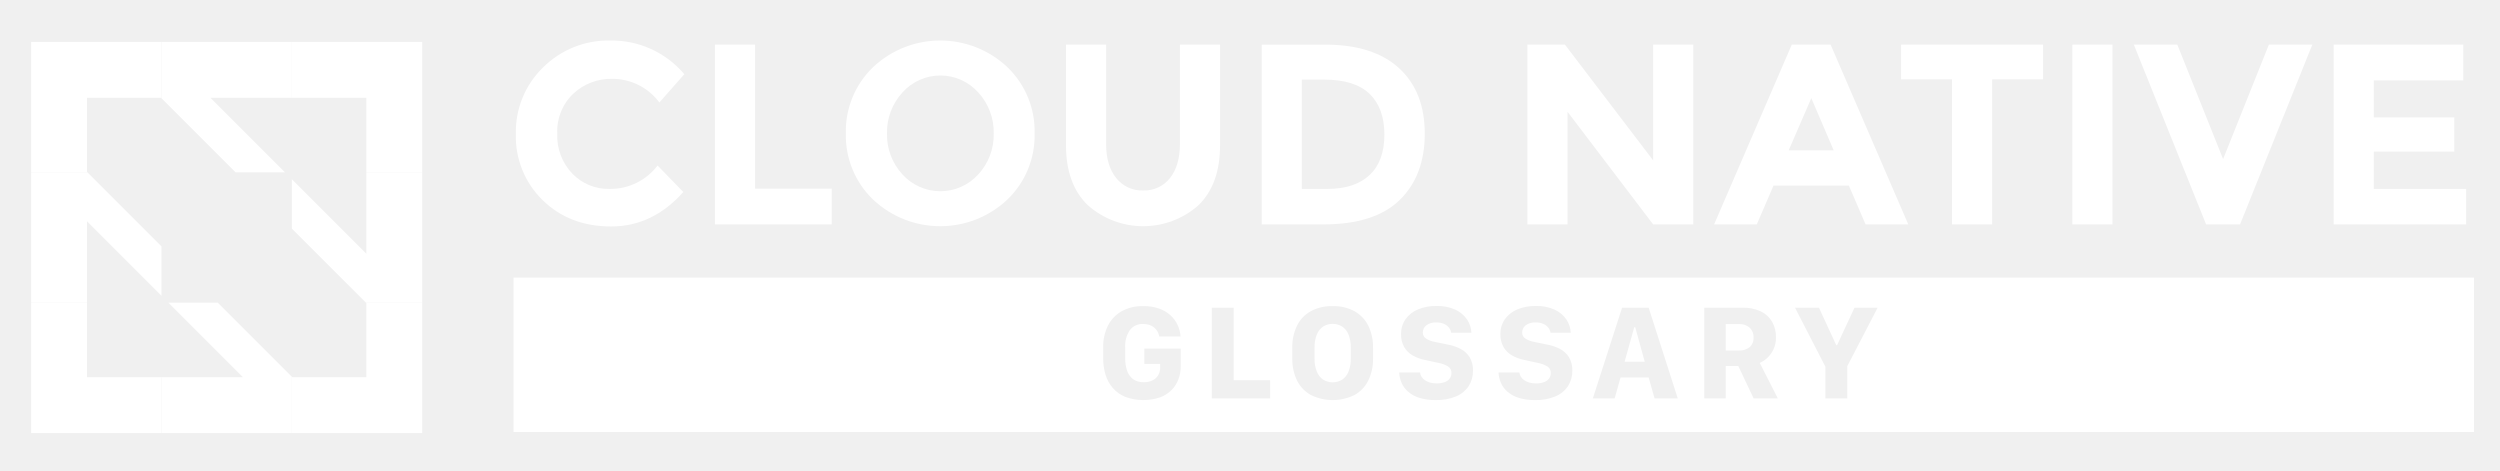
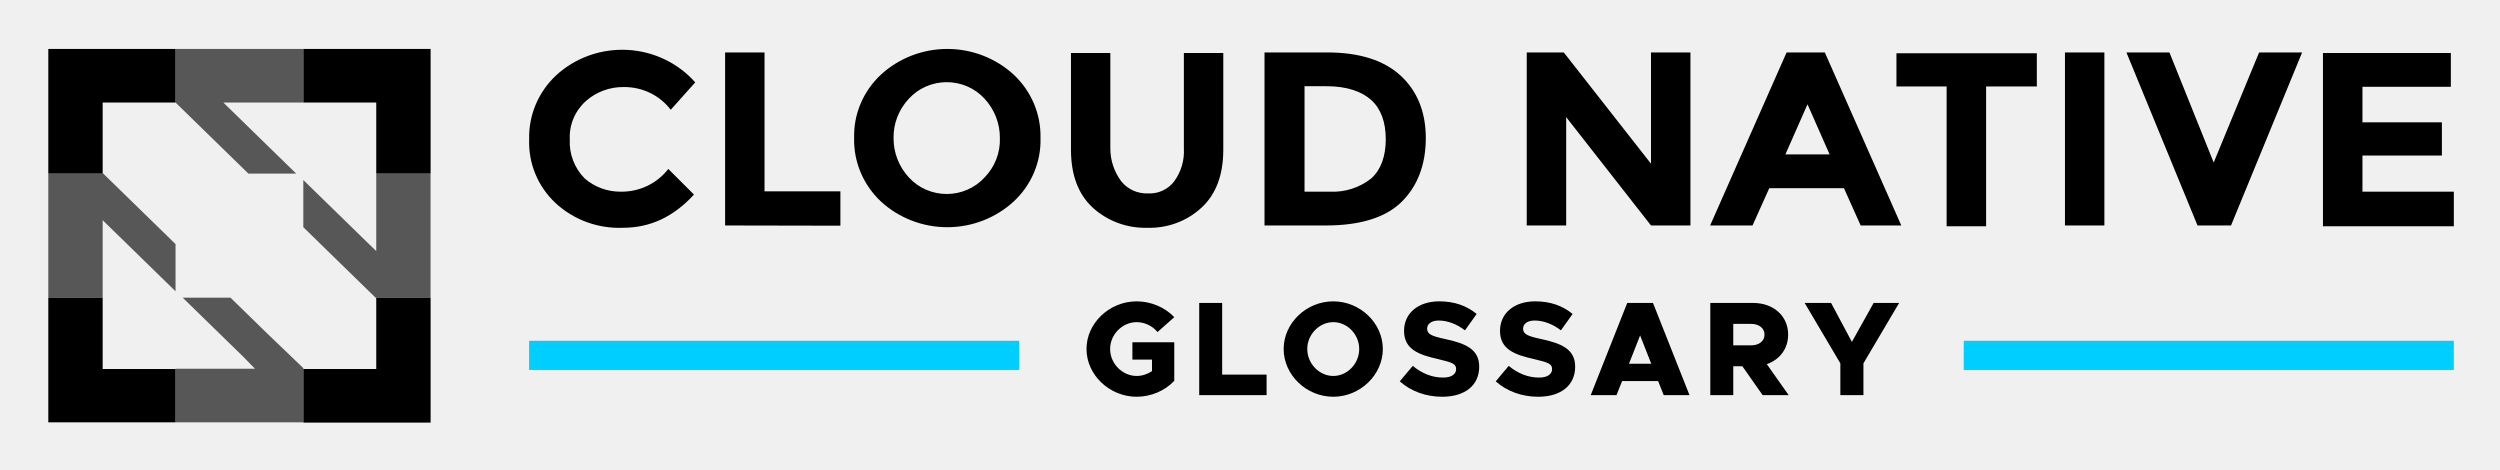
- <svg xmlns="http://www.w3.org/2000/svg" id="Layer_1" data-name="Layer 1" viewBox="0 0 600 113">
-   <defs>
-     <style>.cls-1{fill:#fff;}</style>
-   </defs>
-   <path class="cls-1" d="M146.214,45.34a14.209,14.209,0,0,0,11.605-5.617l6.172,6.358q-7.346,8.272-17.314,8.271-9.969,0-16.419-6.296a21.274,21.274,0,0,1-6.451-15.895,21.476,21.476,0,0,1,6.574-16.018,22.144,22.144,0,0,1,16.08-6.419,22.79,22.79,0,0,1,17.776,8.086l-5.987,6.79a14.03,14.03,0,0,0-11.357-5.679,13.239,13.239,0,0,0-9.29,3.549,12.366,12.366,0,0,0-3.858,9.568,13.052,13.052,0,0,0,3.642,9.66A12.015,12.015,0,0,0,146.214,45.34Z" />
-   <path class="cls-1" d="M171.584,53.858v-43.146h9.629V45.278h18.395v8.58Z" />
-   <path class="cls-1" d="M241.765,47.901a23.51,23.51,0,0,1-32.221,0,21.312,21.312,0,0,1-6.542-15.894,21.315,21.315,0,0,1,6.542-15.895,23.508,23.508,0,0,1,32.221,0,21.318,21.318,0,0,1,6.543,15.895A21.316,21.316,0,0,1,241.765,47.901ZM238.494,32.038a14.118,14.118,0,0,0-3.703-9.845,12.21,12.21,0,0,0-18.209,0,14.116,14.116,0,0,0-3.704,9.845,14.005,14.005,0,0,0,3.704,9.815,12.273,12.273,0,0,0,18.209,0A14.007,14.007,0,0,0,238.494,32.038Z" />
-   <path class="cls-1" d="M267.875,42.717a7.882,7.882,0,0,0,6.48,2.994,7.801,7.801,0,0,0,6.452-2.994q2.374-2.994,2.377-8.179v-23.826h9.629V34.847q0,9.384-5.185,14.413a20.019,20.019,0,0,1-26.574-.03q-5.217-5.06-5.216-14.382V10.712h9.63v23.826Q265.467,39.723,267.875,42.717Z" />
-   <path class="cls-1" d="M335.772,16.36q6.171,5.648,6.173,15.71,0,10.061-6.018,15.925-6.018,5.864-18.364,5.864H302.81v-43.146h15.247Q329.599,10.712,335.772,16.36ZM328.704,42.006q3.548-3.333,3.549-9.691,0-6.357-3.549-9.783-3.55-3.426-10.894-3.426h-5.37V45.34h6.111Q325.155,45.34,328.704,42.006Z" />
-   <path class="cls-1" d="M396.757,10.712h9.63v43.146h-9.63L376.203,26.822V53.858h-9.63v-43.146h9.012l21.172,27.776Z" />
-   <path class="cls-1" d="M447.741,53.858l-4.012-9.32H425.643l-4.012,9.32h-10.247l18.642-43.146H439.346l18.642,43.146ZM434.717,23.551,429.285,36.081h10.803Z" />
-   <path class="cls-1" d="M478.111,19.045V53.858h-9.63V19.045H456.26V10.712H490.332v8.333Z" />
-   <path class="cls-1" d="M497.367,10.712h9.63v43.146H497.367Z" />
-   <path class="cls-1" d="M533.538,38.18l10.987-27.468H554.958l-17.346,43.146h-8.147l-17.346-43.146h10.433Z" />
-   <path class="cls-1" d="M591.189,10.712v8.579H569.709v8.889h19.32v8.209h-19.32V45.34h22.159v8.518H560.079v-43.146Z" />
-   <polygon class="cls-1" points="20.879 72.642 7.468 72.642 7.468 103.933 38.755 103.933 38.755 90.521 20.879 90.521 20.879 72.642" />
-   <polygon class="cls-1" points="87.923 72.743 87.923 90.521 70.143 90.521 70.045 90.422 70.045 103.933 101.333 103.933 101.333 72.642 87.823 72.642 87.923 72.743" />
-   <polygon class="cls-1" points="7.468 41.359 20.979 41.359 20.879 41.256 20.879 23.48 20.879 23.476 38.656 23.476 38.755 23.576 38.755 10.067 7.468 10.067 7.468 41.359" />
-   <polygon class="cls-1" points="70.045 10.067 70.045 23.476 87.923 23.476 87.923 41.359 101.333 41.359 101.333 10.067 70.045 10.067" />
-   <polygon class="cls-1" points="68.389 41.359 50.509 23.476 70.045 23.476 70.045 10.067 38.755 10.067 38.755 23.576 56.537 41.359 68.389 41.359" />
-   <polygon class="cls-1" points="52.264 72.642 40.412 72.642 55.227 87.459 58.292 90.521 52.167 90.521 38.755 90.521 38.755 103.933 70.045 103.933 70.045 90.422 61.153 81.532 52.264 72.642" />
-   <polygon class="cls-1" points="87.923 41.359 87.923 54.766 87.923 60.892 84.86 57.827 70.045 43.014 70.045 54.867 78.933 63.753 87.823 72.642 101.333 72.642 101.333 41.359 87.923 41.359" />
-   <polygon class="cls-1" points="38.755 59.132 20.979 41.359 7.468 41.359 7.468 72.642 20.879 72.642 20.879 53.108 38.755 70.985 38.755 59.132" />
-   <polygon class="cls-1" points="392.217 78.537 389.903 86.815 394.736 86.815 392.456 78.537 392.217 78.537" />
-   <path class="cls-1" d="M322.112,78.362a4.364,4.364,0,0,0-4.546,0,4.198,4.198,0,0,0-1.523,1.905,7.987,7.987,0,0,0-.55,3.166V86.05a7.989,7.989,0,0,0,.55,3.157,4.188,4.188,0,0,0,1.523,1.914,4.364,4.364,0,0,0,4.546,0A4.18,4.18,0,0,0,323.635,89.207a7.97,7.97,0,0,0,.551-3.157V83.434a7.97,7.97,0,0,0-.551-3.166A4.19,4.19,0,0,0,322.112,78.362Z" />
-   <path class="cls-1" d="M417.444,77.771H414.175v6.349h3.222a3.83,3.83,0,0,0,2.488-.774,2.825,2.825,0,0,0,.957-2.336,2.989,2.989,0,0,0-.973-2.408A3.611,3.611,0,0,0,417.444,77.771Z" />
-   <path class="cls-1" d="M123.242,66.628v37.049H593.762V66.628Zm160.135,21.272a8.929,8.929,0,0,1-.526,3.055,7.301,7.301,0,0,1-1.619,2.6,7.632,7.632,0,0,1-2.791,1.803,12.637,12.637,0,0,1-8.366-.104,7.989,7.989,0,0,1-2.999-2.129,8.785,8.785,0,0,1-1.746-3.189,13.312,13.312,0,0,1-.566-3.964V83.354a11.321,11.321,0,0,1,1.117-5.145,8.24,8.24,0,0,1,3.27-3.484,10.262,10.262,0,0,1,5.263-1.26,11.011,11.011,0,0,1,3.764.59,8.028,8.028,0,0,1,2.743,1.619,7.275,7.275,0,0,1,1.714,2.336,7.782,7.782,0,0,1,.694,2.743H278.226a3.716,3.716,0,0,0-.415-1.18,3.416,3.416,0,0,0-.797-.957,3.535,3.535,0,0,0-1.156-.638,4.636,4.636,0,0,0-1.491-.224,3.779,3.779,0,0,0-3.206,1.476,6.795,6.795,0,0,0-1.116,4.171V85.954a9.246,9.246,0,0,0,.438,2.95,4.231,4.231,0,0,0,1.419,2.065,4.128,4.128,0,0,0,2.592.758,4.553,4.553,0,0,0,2.201-.479,3.192,3.192,0,0,0,1.308-1.26,3.449,3.449,0,0,0,.431-1.69v-.957h-3.796V83.657h8.74Zm21.449,7.72h-13.987V73.849h5.247V91.249h8.74Zm24.702-9.586a11.568,11.568,0,0,1-1.141,5.296,8.095,8.095,0,0,1-3.301,3.469,11.864,11.864,0,0,1-10.479,0A8.076,8.076,0,0,1,311.29,91.329a11.579,11.579,0,0,1-1.14-5.296V83.498A11.74,11.74,0,0,1,311.29,78.146a8.018,8.018,0,0,1,3.317-3.469,10.625,10.625,0,0,1,5.239-1.212,10.457,10.457,0,0,1,5.24,1.228,8.16,8.16,0,0,1,3.301,3.469,11.629,11.629,0,0,1,1.141,5.336Zm22.965,6.611a6.74,6.74,0,0,1-3.007,2.48,12.002,12.002,0,0,1-4.92.893,12.64,12.64,0,0,1-3.939-.542,7.517,7.517,0,0,1-2.696-1.483,6.047,6.047,0,0,1-1.562-2.129,6.837,6.837,0,0,1-.559-2.465h4.992a2.456,2.456,0,0,0,.359,1.005,2.857,2.857,0,0,0,.805.838,4.132,4.132,0,0,0,1.213.566,5.647,5.647,0,0,0,1.595.207,5.325,5.325,0,0,0,2.018-.327,2.53,2.53,0,0,0,1.172-.893,2.236,2.236,0,0,0,.383-1.284,1.765,1.765,0,0,0-.813-1.563,7.053,7.053,0,0,0-2.408-.877l-3.078-.67a9.739,9.739,0,0,1-3.038-1.116,5.536,5.536,0,0,1-2.025-2.018,5.993,5.993,0,0,1-.726-3.055,6.096,6.096,0,0,1,1.076-3.612,6.891,6.891,0,0,1,2.982-2.345,11.1,11.1,0,0,1,4.426-.821,10.353,10.353,0,0,1,4.569.901,6.809,6.809,0,0,1,2.8,2.368,6.118,6.118,0,0,1,1.021,3.158h-4.849a2.604,2.604,0,0,0-.519-1.212,3.041,3.041,0,0,0-1.18-.909,4.404,4.404,0,0,0-1.858-.352,3.694,3.694,0,0,0-2.416.694,2.173,2.173,0,0,0-.838,1.746,1.661,1.661,0,0,0,.773,1.42,5.653,5.653,0,0,0,2.146.813l3.158.653a10.635,10.635,0,0,1,3.022,1.037,5.609,5.609,0,0,1,2.145,1.978,5.991,5.991,0,0,1,.798,3.254A6.623,6.623,0,0,1,352.493,92.645Zm23.841,0a6.74,6.74,0,0,1-3.007,2.48,12.002,12.002,0,0,1-4.92.893,12.64,12.64,0,0,1-3.939-.542,7.517,7.517,0,0,1-2.696-1.483,6.047,6.047,0,0,1-1.562-2.129,6.837,6.837,0,0,1-.559-2.465h4.992a2.456,2.456,0,0,0,.359,1.005,2.857,2.857,0,0,0,.805.838,4.132,4.132,0,0,0,1.213.566,5.647,5.647,0,0,0,1.595.207,5.325,5.325,0,0,0,2.018-.327,2.53,2.53,0,0,0,1.172-.893,2.236,2.236,0,0,0,.383-1.284,1.765,1.765,0,0,0-.813-1.563,7.053,7.053,0,0,0-2.408-.877l-3.078-.67a9.739,9.739,0,0,1-3.038-1.116,5.536,5.536,0,0,1-2.025-2.018,5.993,5.993,0,0,1-.726-3.055,6.096,6.096,0,0,1,1.076-3.612,6.891,6.891,0,0,1,2.982-2.345,11.1,11.1,0,0,1,4.426-.821,10.353,10.353,0,0,1,4.569.901,6.809,6.809,0,0,1,2.8,2.368,6.118,6.118,0,0,1,1.021,3.158h-4.849a2.604,2.604,0,0,0-.519-1.212,3.041,3.041,0,0,0-1.18-.909,4.404,4.404,0,0,0-1.858-.352,3.694,3.694,0,0,0-2.416.694,2.173,2.173,0,0,0-.838,1.746,1.661,1.661,0,0,0,.773,1.42,5.653,5.653,0,0,0,2.146.813l3.158.653a10.635,10.635,0,0,1,3.022,1.037,5.609,5.609,0,0,1,2.145,1.978,5.991,5.991,0,0,1,.798,3.254,6.623,6.623,0,0,1-1.021,3.66Zm20.763,2.975-1.419-5.024h-6.747l-1.419,5.024h-5.231l7.018-21.77h6.38l6.985,21.77Zm23.777,0-3.685-7.783H414.175v7.783h-5.151V73.849h9.202a9.777,9.777,0,0,1,4.37.885,6.232,6.232,0,0,1,2.712,2.488,7.386,7.386,0,0,1,.925,3.756,6.499,6.499,0,0,1-.622,2.927,6.632,6.632,0,0,1-1.522,2.05,6.426,6.426,0,0,1-1.747,1.148l4.338,8.517Zm22.469-7.735v7.735H438.096V88.012l-7.289-14.163h5.742l4.146,8.979h.207l4.179-8.979h5.551Z" />
+ <svg xmlns="http://www.w3.org/2000/svg" role="img" viewBox="-4.12 -3.87 214.24 40.24">
+   <path fill="#00CEFF" d="M41.223 25.334H83.223V27.834H41.223z" />
+   <path d="M92.922 26.945H94.601V27.934C94.21 28.198 93.75 28.348 93.29 28.348C92.06 28.348 91.013 27.29 91.013 26.036C91.013 24.794 92.06 23.736 93.29 23.736C93.969 23.736 94.647 24.058 95.073 24.587L96.51 23.311C95.717 22.46 94.498 21.954 93.29 21.954C90.956 21.954 88.989 23.817 88.989 26.036C88.989 28.256 90.956 30.13 93.29 30.13C94.498 30.13 95.717 29.624 96.51 28.762V25.461H92.922V26.945ZM100.615 28.233V22.092H98.648V29.992H104.422V28.233H100.615ZM110.139 30.13C112.439 30.13 114.383 28.256 114.383 26.036C114.383 23.817 112.439 21.954 110.139 21.954C107.828 21.954 105.884 23.817 105.884 26.036C105.884 28.256 107.828 30.13 110.139 30.13ZM110.139 28.348C108.932 28.348 107.908 27.29 107.908 26.036C107.908 24.794 108.932 23.736 110.139 23.736C111.347 23.736 112.359 24.794 112.359 26.036C112.359 27.29 111.347 28.348 110.139 28.348ZM119.479 30.13C121.434 30.13 122.642 29.141 122.642 27.554C122.642 26.071 121.503 25.565 119.732 25.185C118.559 24.932 118.18 24.771 118.18 24.288C118.18 23.897 118.536 23.598 119.169 23.598C119.905 23.598 120.698 23.886 121.423 24.438L122.423 23.035C121.584 22.345 120.549 21.954 119.215 21.954C117.421 21.954 116.202 22.966 116.202 24.484C116.202 26.071 117.455 26.531 119.146 26.91C120.296 27.186 120.664 27.29 120.664 27.761C120.664 28.187 120.284 28.486 119.548 28.486C118.582 28.486 117.72 28.118 116.949 27.485L115.834 28.808C116.8 29.67 118.076 30.13 119.479 30.13ZM127.702 30.13C129.657 30.13 130.865 29.141 130.865 27.554C130.865 26.071 129.726 25.565 127.955 25.185C126.782 24.932 126.403 24.771 126.403 24.288C126.403 23.897 126.759 23.598 127.392 23.598C128.128 23.598 128.921 23.886 129.646 24.438L130.646 23.035C129.807 22.345 128.772 21.954 127.438 21.954C125.644 21.954 124.425 22.966 124.425 24.484C124.425 26.071 125.678 26.531 127.369 26.91C128.519 27.186 128.887 27.29 128.887 27.761C128.887 28.187 128.507 28.486 127.771 28.486C126.805 28.486 125.943 28.118 125.172 27.485L124.057 28.808C125.023 29.67 126.299 30.13 127.702 30.13ZM138.455 29.992H140.663L137.535 22.092H135.327L132.199 29.992H134.407L134.89 28.785H137.972L138.455 29.992ZM135.477 27.301L136.431 24.875L137.386 27.301H135.477ZM149.163 29.992L147.289 27.336C148.404 26.945 149.117 26.013 149.117 24.806C149.117 23.207 147.864 22.092 146.116 22.092H142.447V29.992H144.414V27.52H145.196L146.932 29.992H149.163ZM144.414 23.886H145.943C146.622 23.886 147.093 24.254 147.093 24.806C147.093 25.358 146.622 25.726 145.943 25.726H144.414V23.886ZM153.591 29.992H155.569V27.267L158.628 22.092H156.443L154.58 25.427L152.797 22.092H150.532L153.591 27.267V29.992Z" />
+   <path fill="#00CEFF" d="M164.164 25.334H206.164V27.834H164.164z" />
+   <path d="M49.055 12.555C49.847 12.571 50.631 12.402 51.343 12.063 52.055 11.725 52.675 11.226 53.15 10.608L55.351 12.805C53.611 14.702 51.614 15.65 49.26 15.65 48.199 15.692 47.141 15.525 46.148 15.16 45.156 14.794 44.248 14.238 43.48 13.524 42.733 12.822 42.147 11.975 41.759 11.037 41.371 10.1 41.19 9.093 41.228 8.082 41.199 7.061 41.389 6.045 41.785 5.099 42.182 4.154 42.777 3.299 43.532 2.591 44.343 1.844 45.302 1.265 46.349.889 47.397.514 48.512.349 49.626.405 50.741.461 51.833.736 52.835 1.215 53.837 1.694 54.73 2.366 55.459 3.19L53.36 5.536C52.898 4.929 52.295 4.437 51.602 4.098 50.908 3.76 50.143 3.586 49.367 3.589 48.158 3.567 46.986 3.995 46.091 4.787 45.626 5.204 45.261 5.715 45.023 6.284 44.784 6.854 44.677 7.468 44.709 8.082 44.676 8.696 44.773 9.309 44.993 9.884 45.214 10.459 45.552 10.984 45.989 11.427 46.833 12.16 47.925 12.562 49.055 12.555zM58.019 15.451V.624H61.397V12.525H67.898V15.471L58.019 15.451zM82.743 13.404C81.205 14.815 79.173 15.601 77.061 15.601 74.95 15.601 72.917 14.815 71.379 13.404 70.629 12.703 70.037 11.856 69.64 10.92 69.244 9.983 69.051 8.976 69.076 7.963 69.047 6.949 69.237 5.94 69.634 5.003 70.031 4.065 70.625 3.22 71.379 2.521 72.917 1.11 74.95.324 77.061.324 79.173.324 81.205 1.11 82.743 2.521 83.494 3.222 84.086 4.069 84.482 5.005 84.879 5.942 85.071 6.949 85.047 7.963 85.076 8.976 84.886 9.985 84.489 10.922 84.092 11.86 83.497 12.705 82.743 13.404zM81.566 7.963C81.576 6.708 81.1 5.496 80.235 4.568 79.828 4.128 79.33 3.776 78.775 3.536 78.219 3.295 77.618 3.171 77.01 3.171 76.402 3.171 75.801 3.295 75.246 3.536 74.69 3.776 74.193 4.128 73.785 4.568 72.91 5.49 72.433 6.706 72.454 7.963 72.445 9.217 72.92 10.429 73.785 11.357 74.193 11.797 74.69 12.149 75.246 12.389 75.801 12.63 76.402 12.754 77.01 12.754 77.618 12.754 78.219 12.63 78.775 12.389 79.33 12.149 79.828 11.797 80.235 11.357 80.678 10.907 81.025 10.374 81.253 9.791 81.482 9.208 81.588 8.586 81.566 7.963zM91.958 11.657C92.228 11.998 92.578 12.271 92.979 12.454 93.38 12.636 93.819 12.722 94.261 12.705 94.697 12.728 95.131 12.643 95.524 12.46 95.918 12.277 96.258 12.001 96.514 11.657 97.102 10.841 97.39 9.856 97.333 8.861V.674H100.711V8.961C100.711 11.107 100.097 12.755 98.868 13.903 98.25 14.482 97.519 14.934 96.72 15.234 95.92 15.534 95.067 15.676 94.21 15.65 93.346 15.676 92.485 15.534 91.677 15.234 90.869 14.935 90.129 14.482 89.501 13.903 88.272 12.755 87.658 11.107 87.658 8.961V.674H91.031V8.861C91.032 9.865 91.356 10.843 91.958 11.657zM115.864 2.571C117.297 3.869 118.065 5.666 118.065 7.963 118.065 10.259 117.348 12.106 115.966 13.454 114.584 14.802 112.383 15.451 109.516 15.451H104.244V.624H109.619C112.332.624 114.431 1.273 115.864 2.571zM113.407 11.407C114.226 10.658 114.635 9.51 114.635 8.062 114.635 6.615 114.226 5.466 113.407 4.718 112.588 3.969 111.308 3.519 109.567 3.519H107.673V12.555H109.823C111.123 12.623 112.401 12.213 113.407 11.407zM137.364.624H140.743V15.451H137.364L130.095 6.165V15.451H126.716V.624H129.89L137.364 10.159V.624zM155.332 15.451L153.898 12.256H147.5L146.066 15.451H142.432L148.984.624H152.26L158.813 15.451H155.332zM150.776 5.067L148.882 9.36H152.67L150.776 5.067zM166.082 3.539V15.521H162.698V3.539H158.398V.694H170.428V3.539H166.082zM172.839.624H176.217V15.451H172.839V.624zM185.585 10.059L189.476.624H193.162L187.07 15.451H184.198L178.106.624H181.792L185.585 10.059zM205.908.624V3.569H198.332V6.615H205.14V9.46H198.332V12.555H206.164V15.521H194.948V.674H205.903L205.908.624zM4.678 21.641H.02V32.324H10.923V27.751H4.678V21.641zM28.123 21.691V27.751H21.878V32.344H32.782V21.641H28.067L28.123 21.691zM.02 11.008H4.729L4.678 10.958V4.917H10.923V.324H.02V11.008zM21.878.324V4.917H28.123V11.008H32.782V.324H21.878z" />
+   <g opacity=".8">
+     <path d="M21.264 11.008L15.018 4.917H21.878V.324H10.923V4.917L17.168 11.008H21.264zM15.633 21.641H11.537L16.708 26.683 17.731 27.731H10.923V32.324H21.878V27.681L18.755 24.686 15.633 21.641zM28.123 11.008V17.647L27.043 16.599 21.873 11.557V15.6L24.944 18.596 28.067 21.641H32.776V11.008H28.123zM10.923 17.048L4.729 11.008H.02V21.641H4.678V15.001L10.923 21.092V17.048z" opacity=".8" />
+   </g>
</svg>
